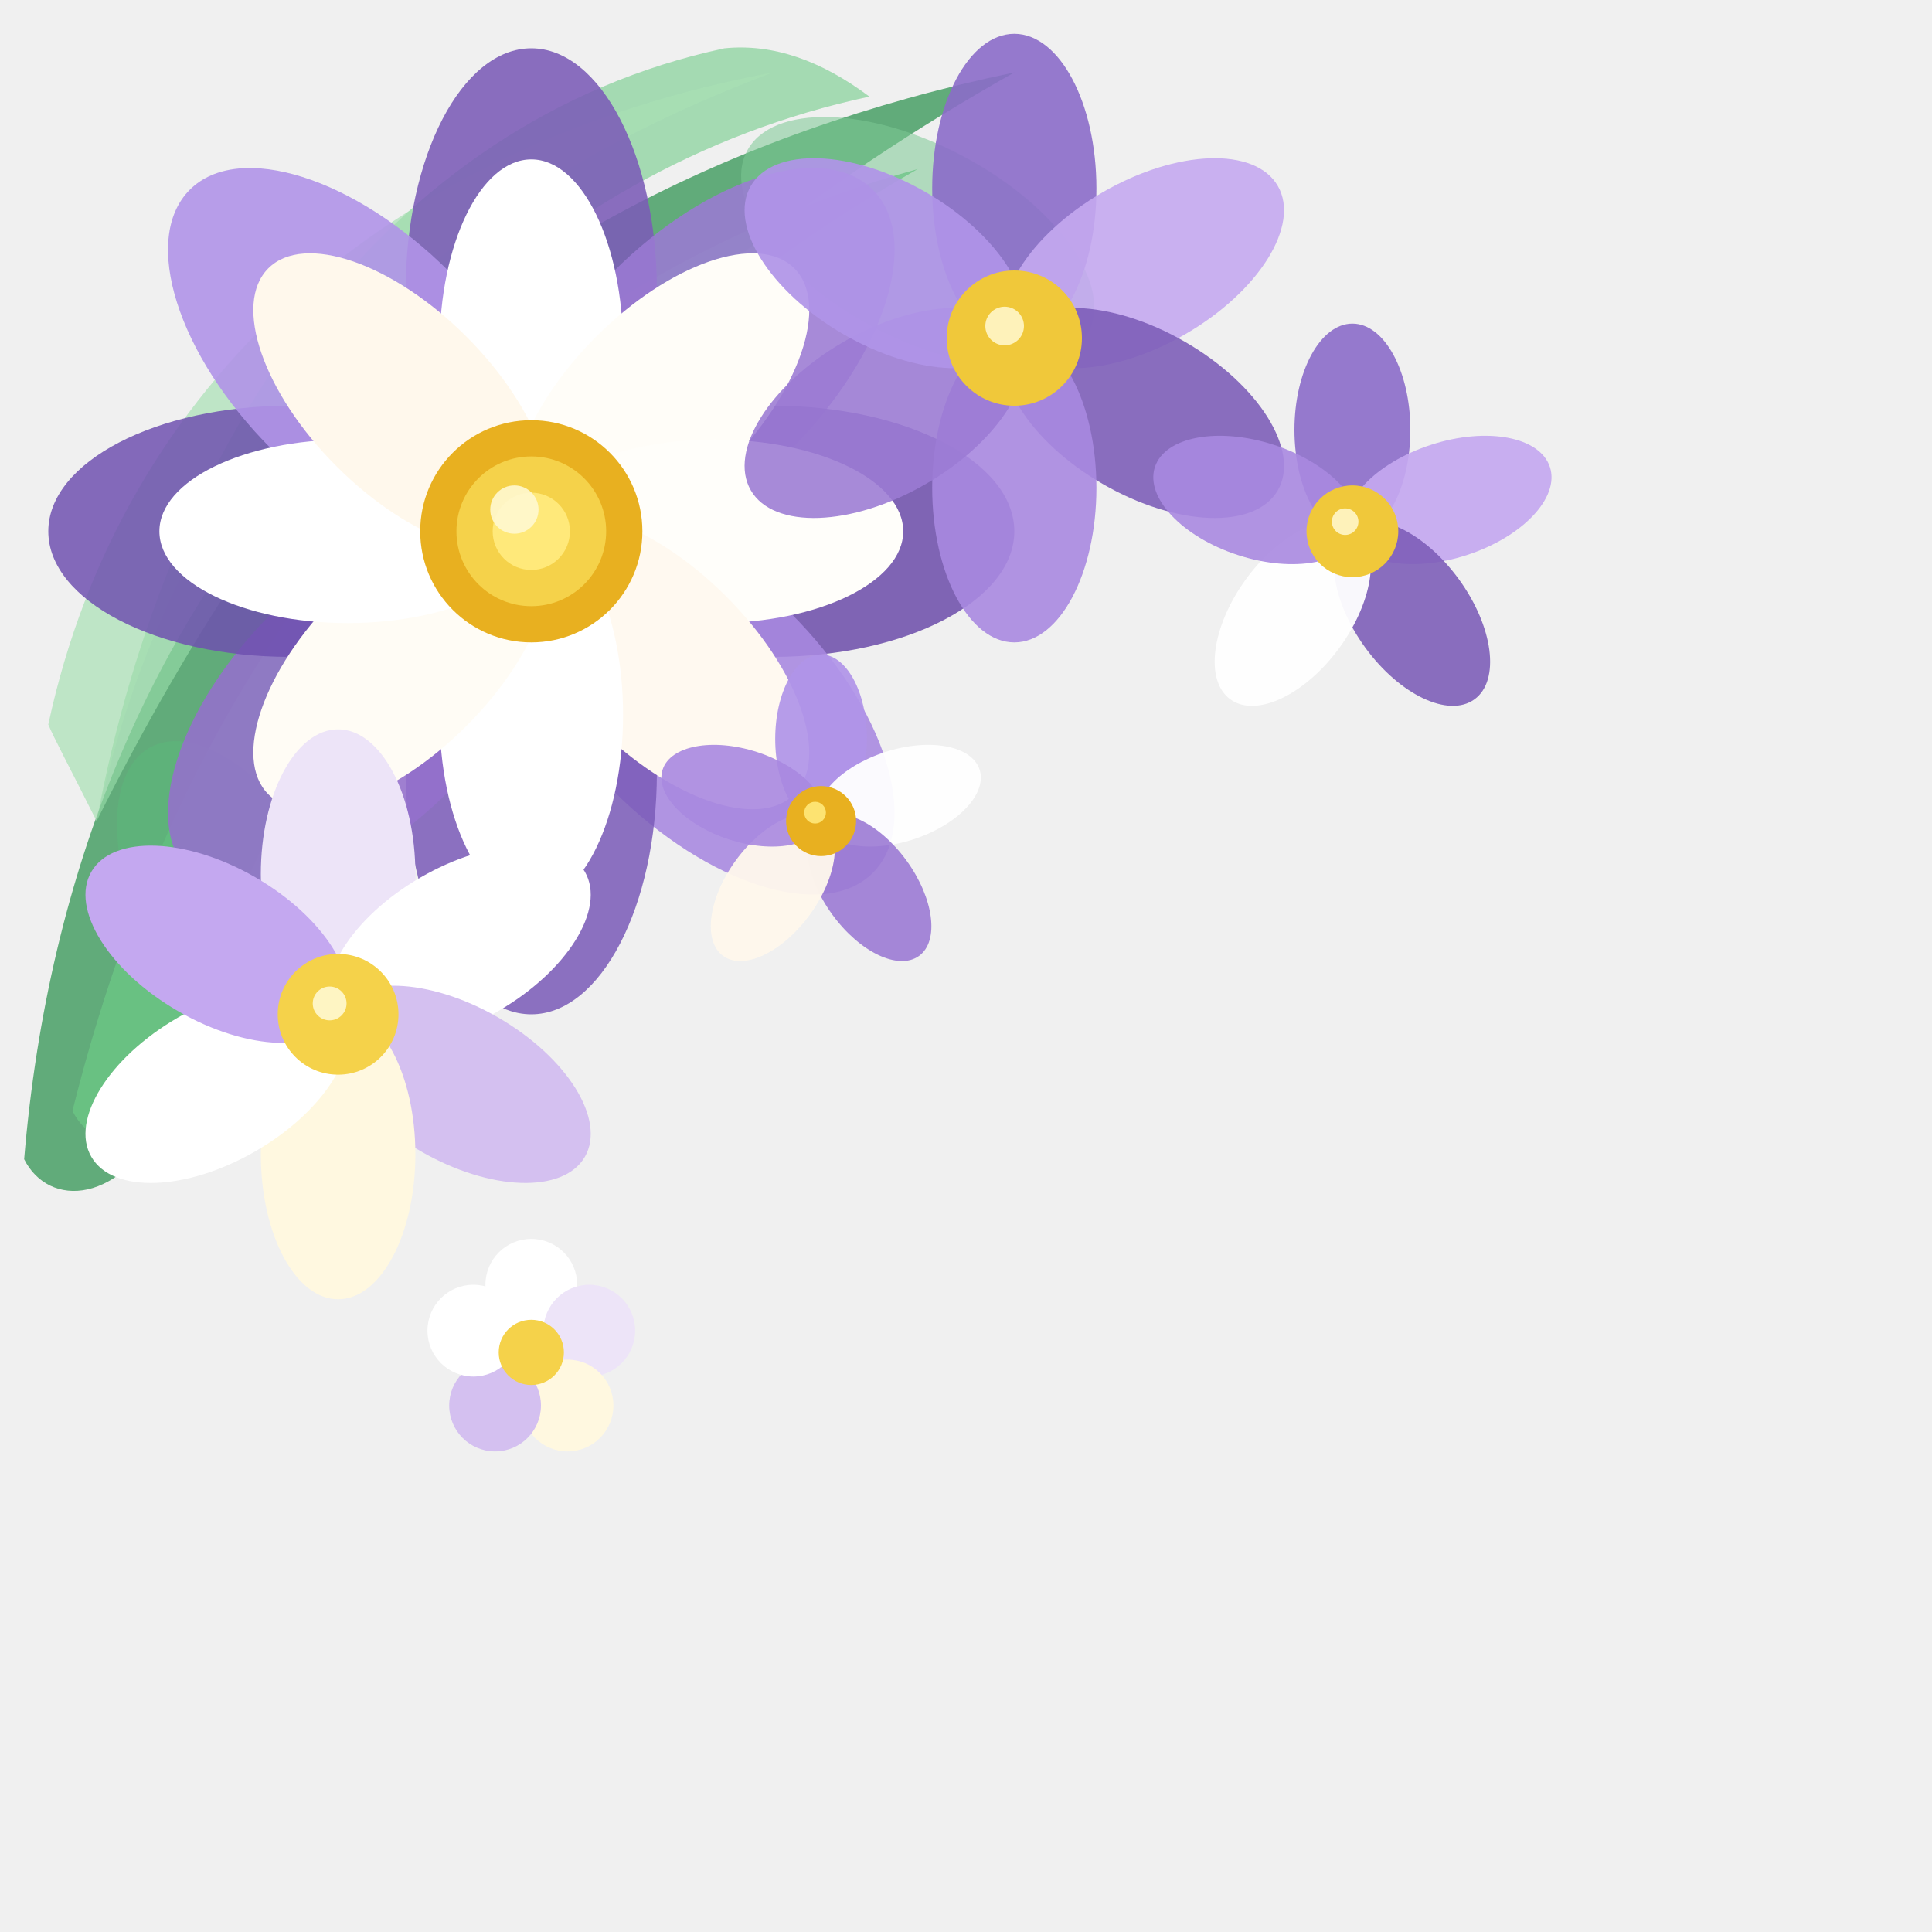
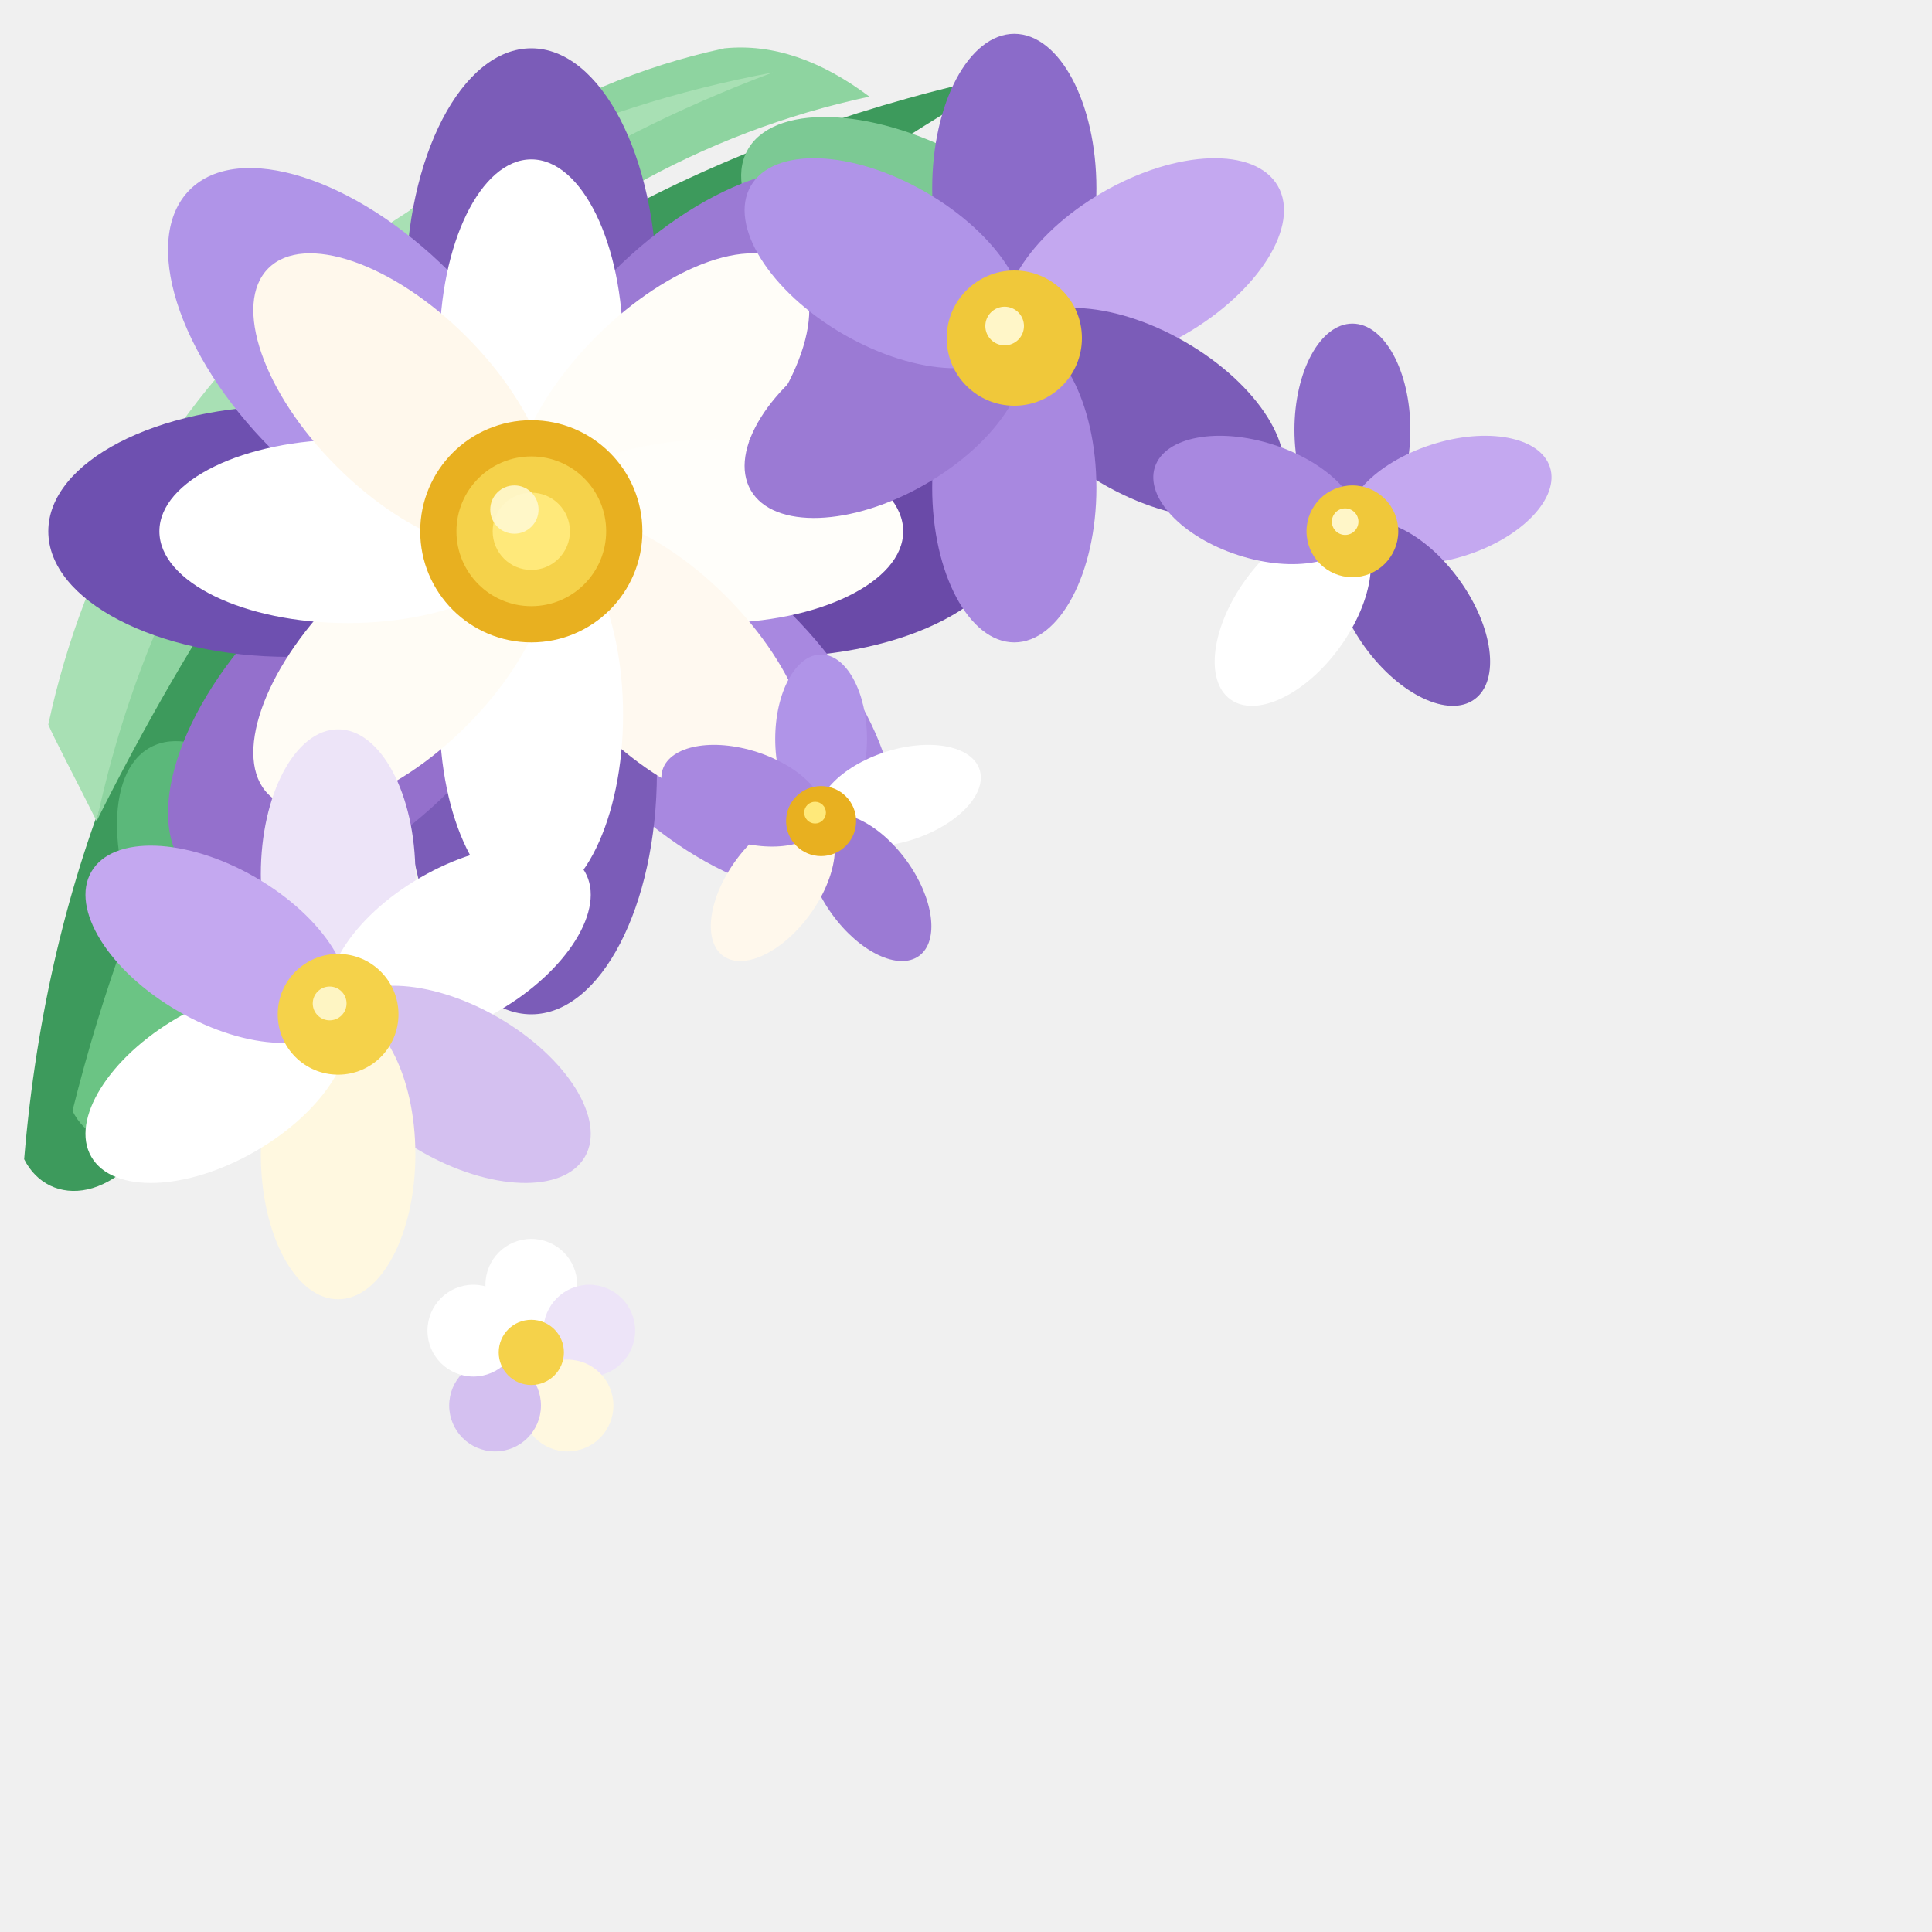
- <svg xmlns="http://www.w3.org/2000/svg" viewBox="0 0 80 80" fill="none">
-   <path d="M1 48 C3 24 18 8 42 3 C26 12 12 26 7 46 C5 50 2 50 1 48 Z" fill="#3D9A5C" opacity=".8" />
-   <path d="M3 46 C8 26 20 12 38 7 C24 15 13 28 9 44 C7 48 4 48 3 46 Z" fill="#6BC484" opacity=".88" />
-   <path d="M30 2 C16 5 7 18 4 34 C12 18 22 7 36 4 C34 2.5 32 1.8 30 2 Z" fill="#8ED4A0" opacity=".78" />
-   <path d="M2 30 C5 16 16 6 32 3 C16 9 7 20 4 34 C3 32 2.2 30.5 2 30 Z" fill="#A8E0B4" opacity=".7" />
-   <ellipse cx="10" cy="38" rx="4" ry="8" fill="#5BB87A" opacity=".55" transform="rotate(-28 10 38)" />
-   <ellipse cx="38" cy="10" rx="8" ry="4" fill="#7CC994" opacity=".55" transform="rotate(28 38 10)" />
+ <svg xmlns="http://www.w3.org/2000/svg" viewBox="0 0 80 80" fill="none" shape-rendering="geometricPrecision">
+   <path d="M1 48 C3 24 18 8 42 3 C26 12 12 26 7 46 C5 50 2 50 1 48 Z" fill="#3D9A5C" />
+   <path d="M3 46 C8 26 20 12 38 7 C24 15 13 28 9 44 C7 48 4 48 3 46 Z" fill="#6BC484" />
+   <path d="M30 2 C16 5 7 18 4 34 C12 18 22 7 36 4 C34 2.5 32 1.8 30 2 Z" fill="#8ED4A0" />
+   <path d="M2 30 C5 16 16 6 32 3 C16 9 7 20 4 34 C3 32 2.2 30.5 2 30 Z" fill="#A8E0B4" />
+   <ellipse cx="10" cy="38" rx="4" ry="8" fill="#5BB87A" transform="rotate(-28 10 38)" />
+   <ellipse cx="38" cy="10" rx="8" ry="4" fill="#7CC994" transform="rotate(28 38 10)" />
  <g transform="translate(22 22)">
-     <ellipse cx="0" cy="-10" rx="5.2" ry="10" fill="#7B5CB8" opacity=".88" />
-     <ellipse cx="0" cy="-10" rx="5.2" ry="10" fill="#9B7AD4" opacity=".86" transform="rotate(45)" />
-     <ellipse cx="0" cy="-10" rx="5.2" ry="10" fill="#6A4AA8" opacity=".84" transform="rotate(90)" />
-     <ellipse cx="0" cy="-10" rx="5.2" ry="10" fill="#A888E0" opacity=".88" transform="rotate(135)" />
-     <ellipse cx="0" cy="-10" rx="5.2" ry="10" fill="#7B5CB8" opacity=".86" transform="rotate(180)" />
-     <ellipse cx="0" cy="-10" rx="5.2" ry="10" fill="#9470CC" opacity=".88" transform="rotate(225)" />
-     <ellipse cx="0" cy="-10" rx="5.2" ry="10" fill="#6E50B0" opacity=".84" transform="rotate(270)" />
-     <ellipse cx="0" cy="-10" rx="5.2" ry="10" fill="#B094E8" opacity=".9" transform="rotate(315)" />
+     <ellipse cx="0" cy="-10" rx="5.2" ry="10" fill="#7B5CB8" />
+     <ellipse cx="0" cy="-10" rx="5.2" ry="10" fill="#9B7AD4" transform="rotate(45)" />
+     <ellipse cx="0" cy="-10" rx="5.2" ry="10" fill="#6A4AA8" transform="rotate(90)" />
+     <ellipse cx="0" cy="-10" rx="5.2" ry="10" fill="#A888E0" transform="rotate(135)" />
+     <ellipse cx="0" cy="-10" rx="5.2" ry="10" fill="#7B5CB8" transform="rotate(180)" />
+     <ellipse cx="0" cy="-10" rx="5.2" ry="10" fill="#9470CC" transform="rotate(225)" />
+     <ellipse cx="0" cy="-10" rx="5.2" ry="10" fill="#6E50B0" transform="rotate(270)" />
+     <ellipse cx="0" cy="-10" rx="5.2" ry="10" fill="#B094E8" transform="rotate(315)" />
    <ellipse cx="0" cy="-7.6" rx="3.8" ry="7.8" fill="#FFFFFF" />
    <ellipse cx="0" cy="-7.6" rx="3.8" ry="7.8" fill="#FFFDF8" transform="rotate(45)" />
    <ellipse cx="0" cy="-7.6" rx="3.8" ry="7.8" fill="#FFFEFA" transform="rotate(90)" />
    <ellipse cx="0" cy="-7.6" rx="3.8" ry="7.8" fill="#FFF9F0" transform="rotate(135)" />
    <ellipse cx="0" cy="-7.6" rx="3.8" ry="7.8" fill="#FFFFFF" transform="rotate(180)" />
    <ellipse cx="0" cy="-7.6" rx="3.8" ry="7.8" fill="#FFFCF5" transform="rotate(225)" />
    <ellipse cx="0" cy="-7.6" rx="3.8" ry="7.8" fill="#FFFFFF" transform="rotate(270)" />
    <ellipse cx="0" cy="-7.6" rx="3.8" ry="7.8" fill="#FFF8EC" transform="rotate(315)" />
    <circle cx="0" cy="0" r="4.6" fill="#E8B020" />
    <circle cx="0" cy="0" r="3.1" fill="#F5D24A" />
    <circle cx="0" cy="0" r="1.6" fill="#FFE97A" />
    <circle cx="-.7" cy="-.9" r="1" fill="#FFF8D0" opacity=".9" />
  </g>
  <g transform="translate(42 14)">
-     <ellipse cx="0" cy="-6.2" rx="3.4" ry="6.4" fill="#8B6BC9" opacity=".9" />
-     <ellipse cx="0" cy="-6.2" rx="3.4" ry="6.4" fill="#C4A8F0" opacity=".9" transform="rotate(60)" />
-     <ellipse cx="0" cy="-6.2" rx="3.4" ry="6.4" fill="#7B5CB8" opacity=".88" transform="rotate(120)" />
-     <ellipse cx="0" cy="-6.2" rx="3.4" ry="6.4" fill="#A888E0" opacity=".9" transform="rotate(180)" />
-     <ellipse cx="0" cy="-6.2" rx="3.4" ry="6.4" fill="#9B7AD4" opacity=".88" transform="rotate(240)" />
-     <ellipse cx="0" cy="-6.2" rx="3.4" ry="6.4" fill="#B094E8" opacity=".92" transform="rotate(300)" />
+     <ellipse cx="0" cy="-6.2" rx="3.4" ry="6.4" fill="#8B6BC9" />
+     <ellipse cx="0" cy="-6.2" rx="3.4" ry="6.4" fill="#C4A8F0" transform="rotate(60)" />
+     <ellipse cx="0" cy="-6.2" rx="3.4" ry="6.4" fill="#7B5CB8" transform="rotate(120)" />
+     <ellipse cx="0" cy="-6.2" rx="3.4" ry="6.4" fill="#A888E0" transform="rotate(180)" />
+     <ellipse cx="0" cy="-6.2" rx="3.4" ry="6.4" fill="#9B7AD4" transform="rotate(240)" />
+     <ellipse cx="0" cy="-6.2" rx="3.4" ry="6.4" fill="#B094E8" transform="rotate(300)" />
    <circle cx="0" cy="0" r="2.8" fill="#F0C83A" />
-     <circle cx="-.4" cy="-.5" r=".8" fill="#FFF6C8" opacity=".9" />
+     <circle cx="-.4" cy="-.5" r=".8" fill="#FFF6C8" />
  </g>
  <g transform="translate(14 42)">
    <ellipse cx="0" cy="-5.8" rx="3.2" ry="6" fill="#EDE4F8" />
    <ellipse cx="0" cy="-5.8" rx="3.2" ry="6" fill="#FFFFFF" transform="rotate(60)" />
    <ellipse cx="0" cy="-5.8" rx="3.2" ry="6" fill="#D4C0F0" transform="rotate(120)" />
    <ellipse cx="0" cy="-5.8" rx="3.2" ry="6" fill="#FFF8E0" transform="rotate(180)" />
    <ellipse cx="0" cy="-5.8" rx="3.2" ry="6" fill="#FFFFFF" transform="rotate(240)" />
    <ellipse cx="0" cy="-5.8" rx="3.2" ry="6" fill="#C4A8F0" transform="rotate(300)" />
    <circle cx="0" cy="0" r="2.5" fill="#F5D24A" />
    <circle cx="-.35" cy="-.45" r=".7" fill="#FFF8D0" opacity=".9" />
  </g>
  <g transform="translate(56 22)">
-     <ellipse cx="0" cy="-4.2" rx="2.4" ry="4.4" fill="#8B6BC9" opacity=".9" />
-     <ellipse cx="0" cy="-4.2" rx="2.4" ry="4.4" fill="#C4A8F0" opacity=".92" transform="rotate(72)" />
-     <ellipse cx="0" cy="-4.2" rx="2.4" ry="4.4" fill="#7B5CB8" opacity=".88" transform="rotate(144)" />
-     <ellipse cx="0" cy="-4.2" rx="2.4" ry="4.4" fill="#FFFFFF" opacity=".95" transform="rotate(216)" />
-     <ellipse cx="0" cy="-4.2" rx="2.4" ry="4.4" fill="#A888E0" opacity=".9" transform="rotate(288)" />
+     <ellipse cx="0" cy="-4.2" rx="2.4" ry="4.4" fill="#8B6BC9" />
+     <ellipse cx="0" cy="-4.2" rx="2.4" ry="4.4" fill="#C4A8F0" transform="rotate(72)" />
+     <ellipse cx="0" cy="-4.2" rx="2.4" ry="4.4" fill="#7B5CB8" transform="rotate(144)" />
+     <ellipse cx="0" cy="-4.2" rx="2.4" ry="4.4" fill="#FFFFFF" transform="rotate(216)" />
+     <ellipse cx="0" cy="-4.2" rx="2.4" ry="4.4" fill="#A888E0" transform="rotate(288)" />
    <circle cx="0" cy="0" r="1.9" fill="#F0C83A" />
-     <circle cx="-.3" cy="-.4" r=".55" fill="#FFF6C8" opacity=".9" />
+     <circle cx="-.3" cy="-.4" r=".55" fill="#FFF6C8" />
  </g>
  <g transform="translate(22 56)">
    <circle cx="0" cy="-2.8" r="1.9" fill="#FFFFFF" />
    <circle cx="2.4" cy="-.9" r="1.9" fill="#EDE4F8" />
    <circle cx="1.5" cy="2.2" r="1.9" fill="#FFF8E0" />
    <circle cx="-1.5" cy="2.2" r="1.9" fill="#D4C0F0" />
    <circle cx="-2.4" cy="-.9" r="1.9" fill="#FFFFFF" />
    <circle cx="0" cy="0" r="1.35" fill="#F5D24A" />
  </g>
  <g transform="translate(34 34)">
-     <ellipse cx="0" cy="-3.4" rx="1.9" ry="3.5" fill="#B094E8" opacity=".92" />
-     <ellipse cx="0" cy="-3.4" rx="1.9" ry="3.5" fill="#FFFFFF" opacity=".95" transform="rotate(72)" />
-     <ellipse cx="0" cy="-3.4" rx="1.9" ry="3.5" fill="#9B7AD4" opacity=".9" transform="rotate(144)" />
-     <ellipse cx="0" cy="-3.4" rx="1.9" ry="3.5" fill="#FFF8EC" opacity=".95" transform="rotate(216)" />
-     <ellipse cx="0" cy="-3.4" rx="1.9" ry="3.5" fill="#A888E0" opacity=".9" transform="rotate(288)" />
+     <ellipse cx="0" cy="-3.4" rx="1.9" ry="3.5" fill="#B094E8" />
+     <ellipse cx="0" cy="-3.4" rx="1.9" ry="3.5" fill="#FFFFFF" transform="rotate(72)" />
+     <ellipse cx="0" cy="-3.4" rx="1.9" ry="3.5" fill="#9B7AD4" transform="rotate(144)" />
+     <ellipse cx="0" cy="-3.4" rx="1.9" ry="3.5" fill="#FFF8EC" transform="rotate(216)" />
+     <ellipse cx="0" cy="-3.4" rx="1.9" ry="3.5" fill="#A888E0" transform="rotate(288)" />
    <circle cx="0" cy="0" r="1.45" fill="#E8B020" />
-     <circle cx="-.25" cy="-.35" r=".45" fill="#FFE97A" opacity=".9" />
+     <circle cx="-.25" cy="-.35" r=".45" fill="#FFE97A" />
  </g>
</svg>
